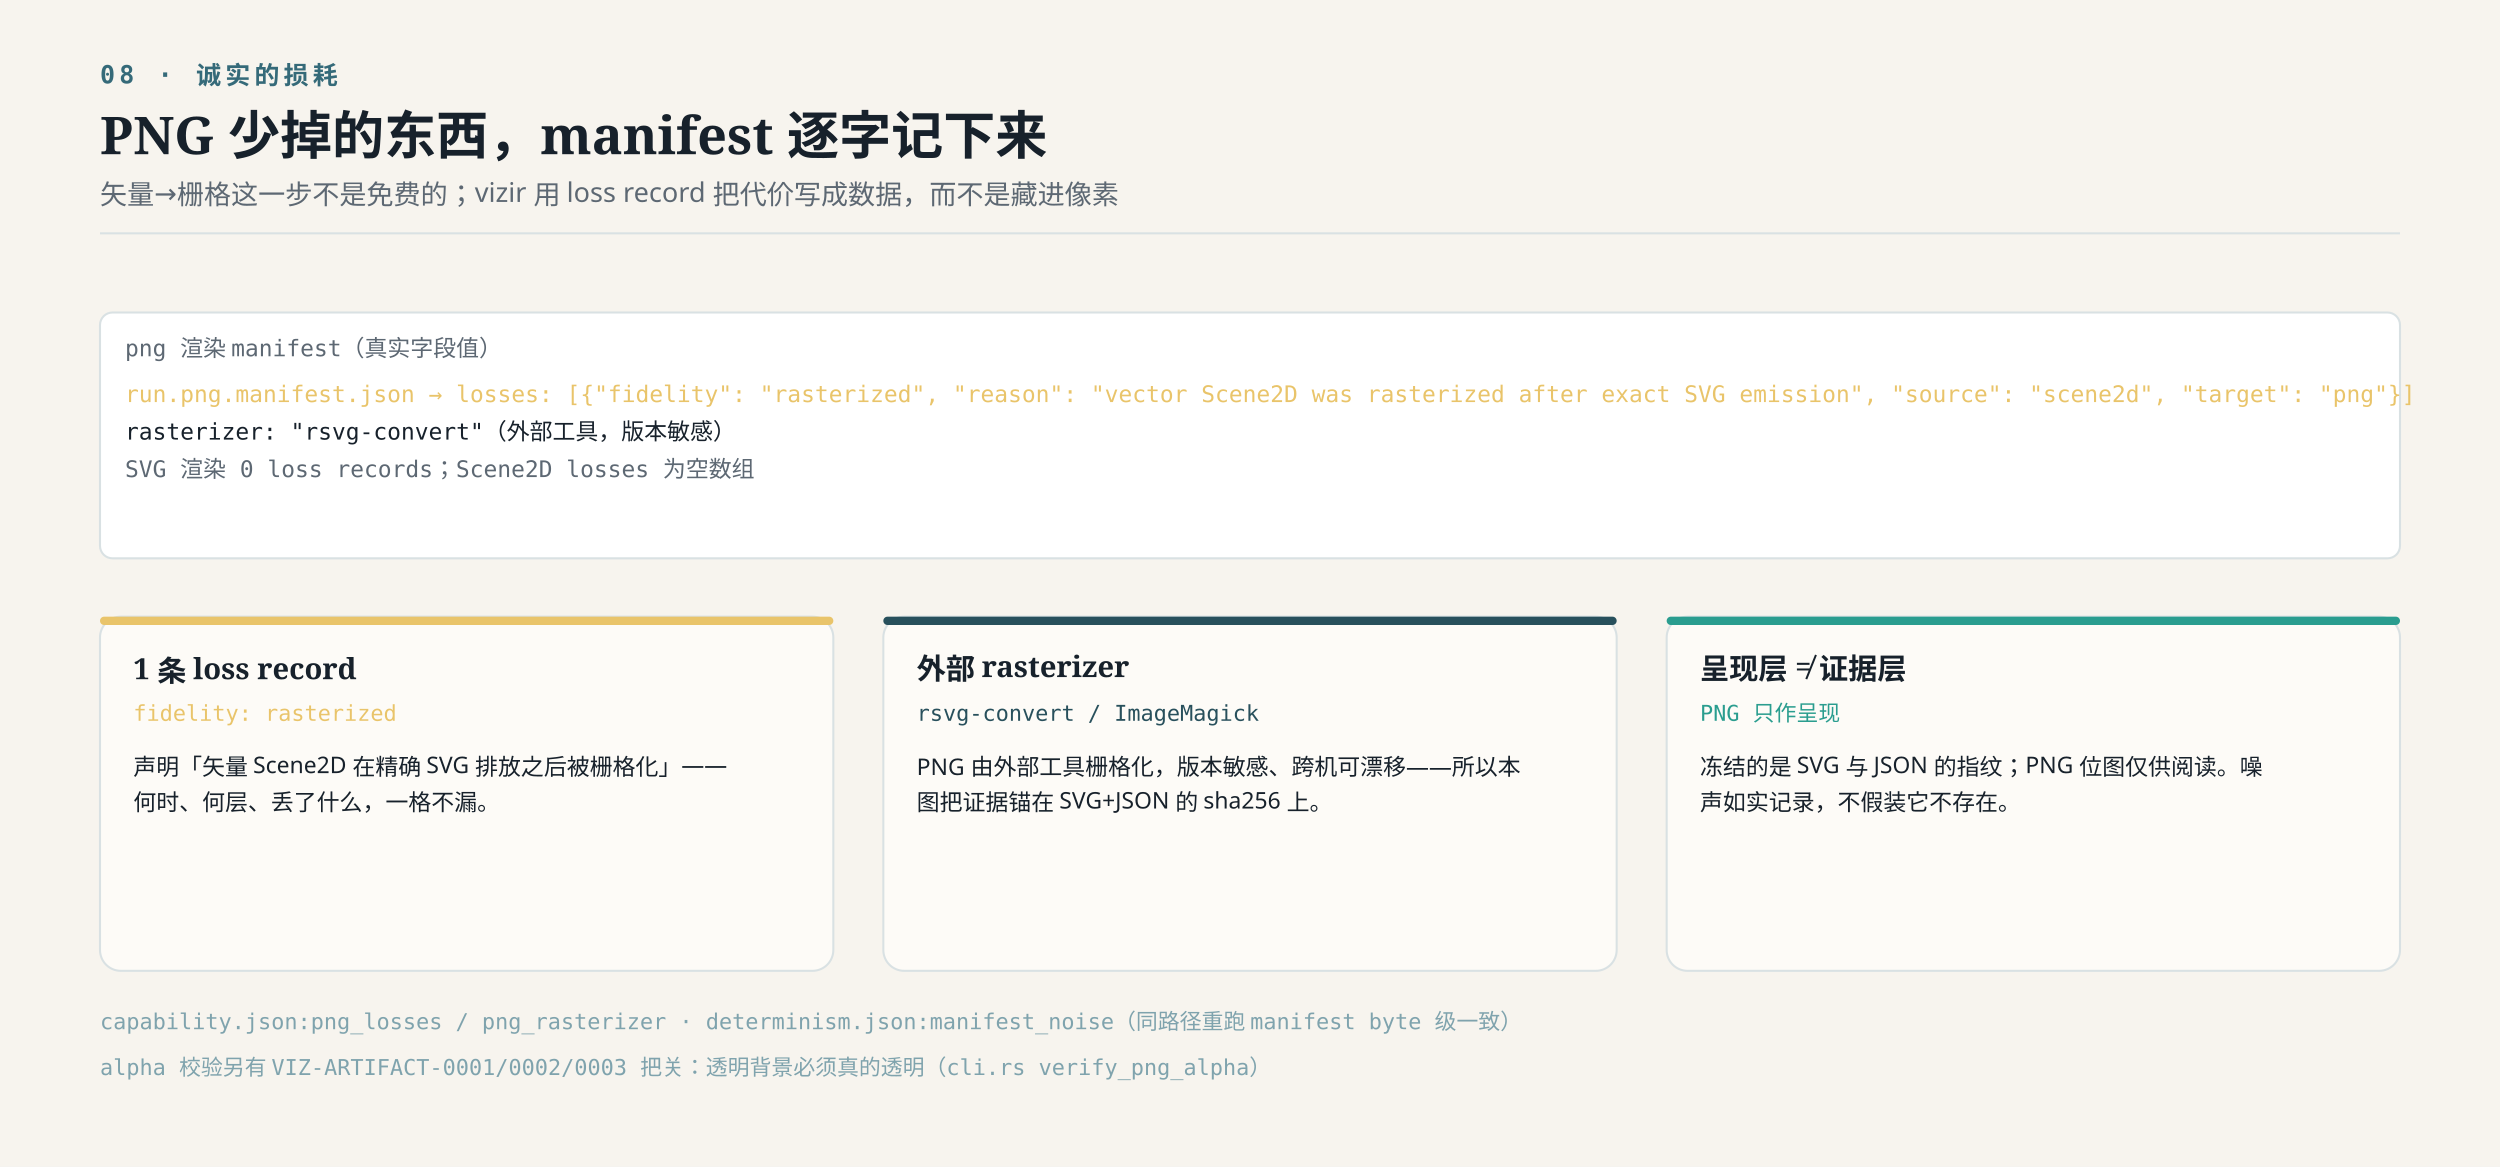
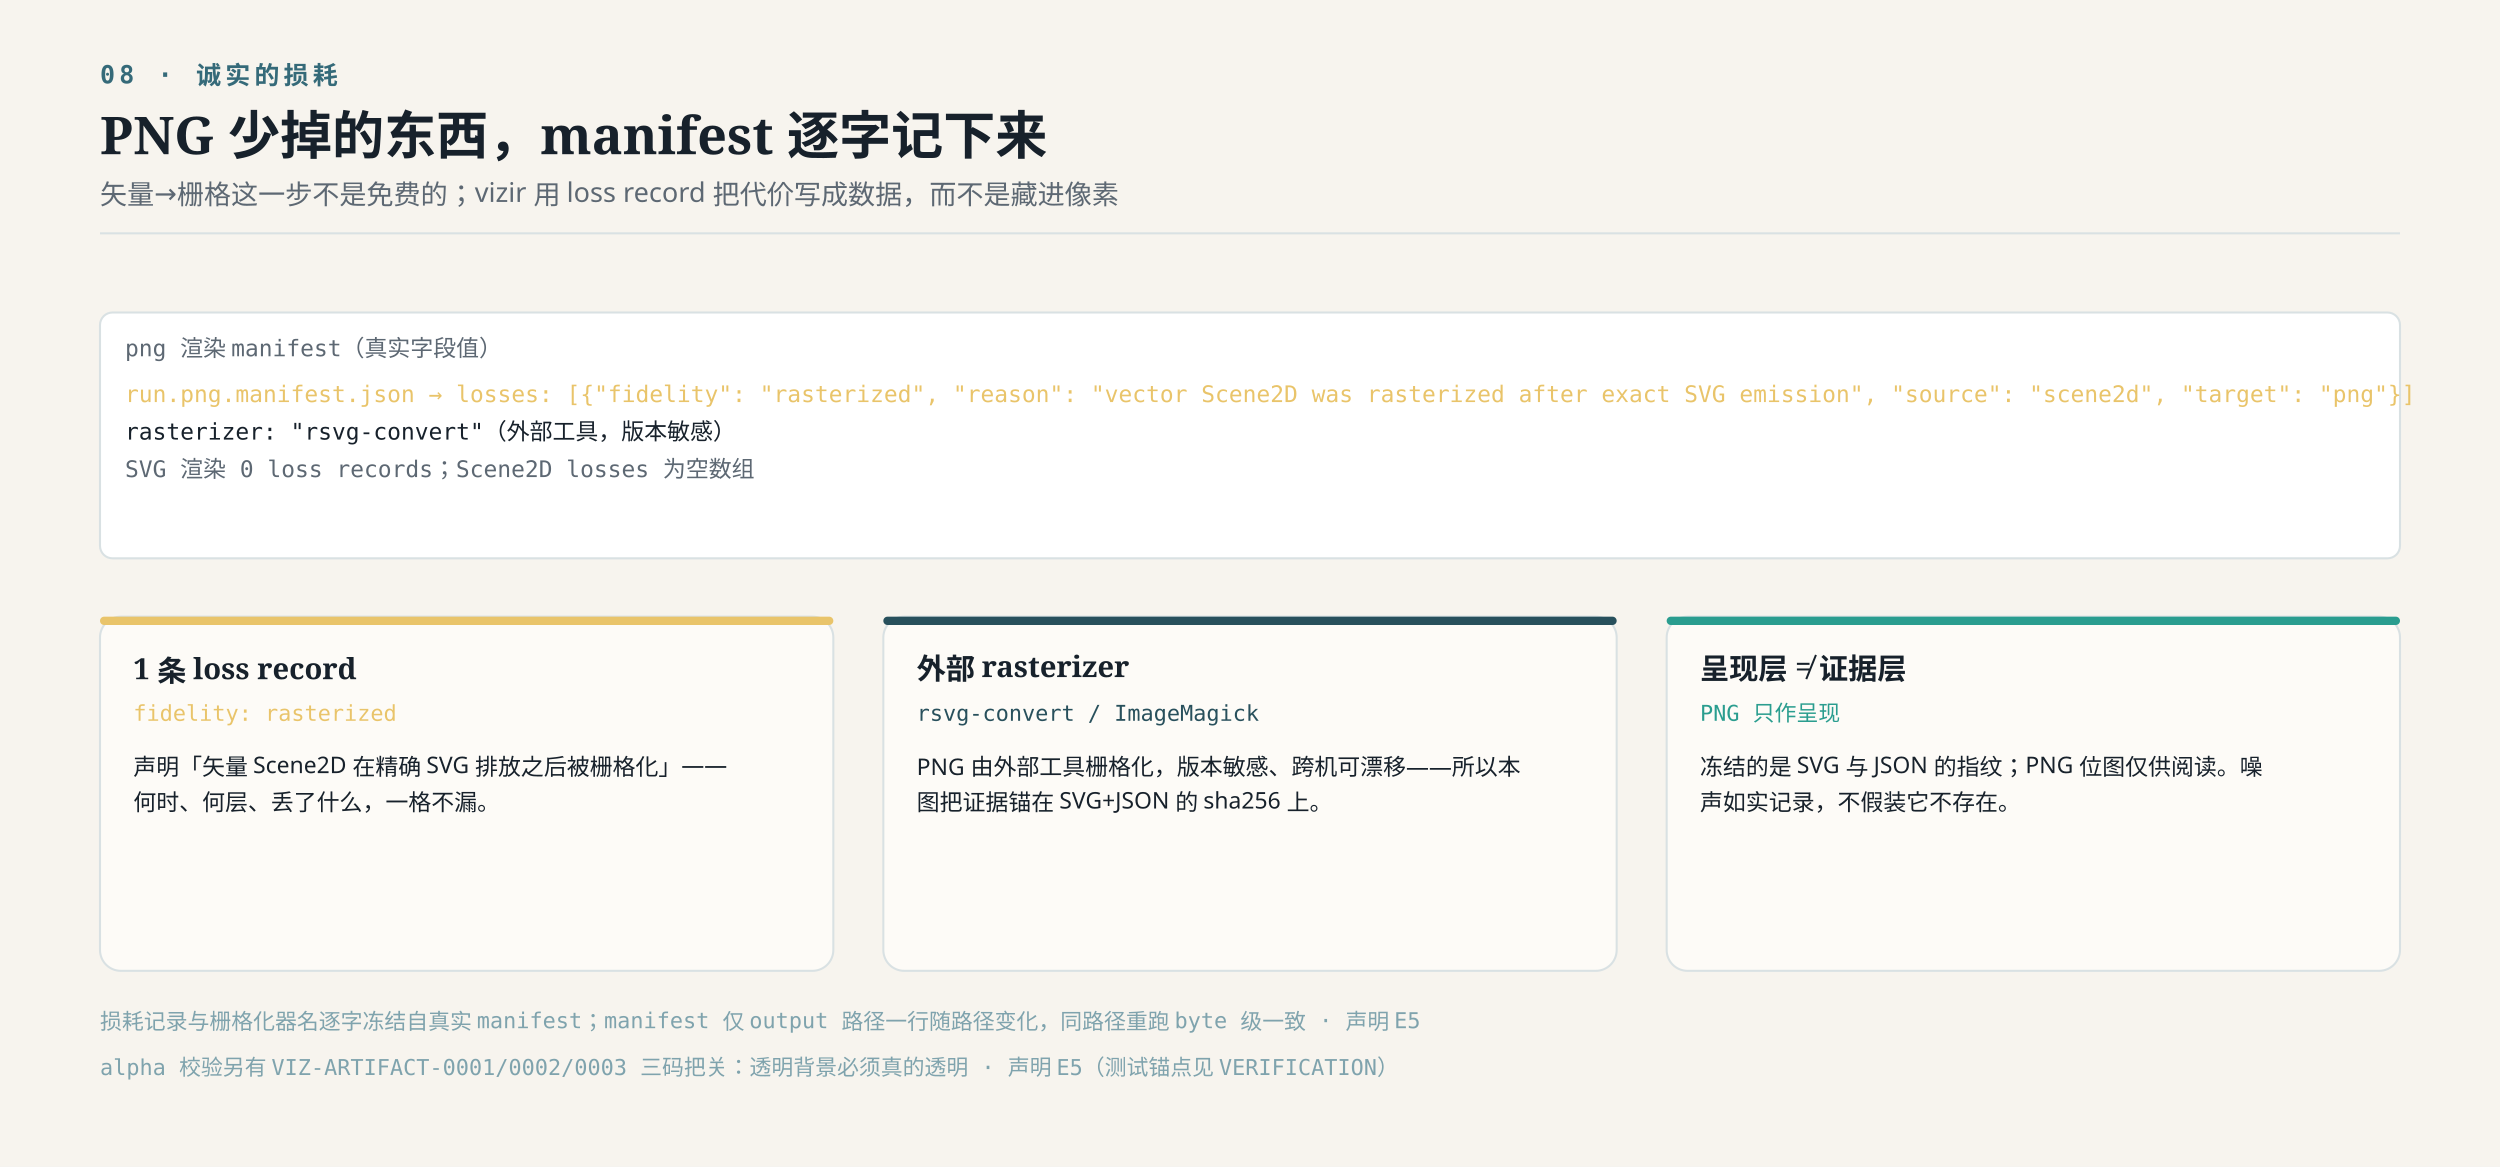
<svg xmlns="http://www.w3.org/2000/svg" viewBox="0 0 1200 560" width="1200" height="560">
  <rect x="0" y="0" width="1200" height="560" fill="#F7F4EE" />
  <text x="48" y="40" font-size="12" fill="#356A79" font-family="'0xProto Nerd Font','SF Mono',Menlo,monospace" font-weight="700" text-anchor="start" letter-spacing="2">08 · 诚实的损耗</text>
  <text x="48" y="74" font-size="25" fill="#17212B" font-family="'Source Han Serif SC','PingFang SC',serif" font-weight="700" text-anchor="start">PNG 少掉的东西，manifest 逐字记下来</text>
  <text x="48" y="98" font-size="13" fill="#5D6873" font-family="'Source Han Sans SC','PingFang SC',sans-serif" font-weight="400" text-anchor="start">矢量→栅格这一步不是免费的；vizir 用 loss record 把代价写成数据，而不是藏进像素</text>
  <line x1="48" y1="112" x2="1152" y2="112" stroke="#D9E1E3" stroke-width="1" />
  <rect x="48" y="150" width="1104" height="118" fill="#FFFFFF" stroke="#D9E1E3" stroke-width="1" rx="6" />
  <text x="60" y="171" font-size="11" fill="#5D6873" font-family="'0xProto Nerd Font','SF Mono',Menlo,monospace" font-weight="400" text-anchor="start">png 渲染 manifest（真实字段值）</text>
  <text x="60" y="193" font-size="11" fill="#E9C46A" font-family="'0xProto Nerd Font','SF Mono',Menlo,monospace" font-weight="400" text-anchor="start">run.png.manifest.json → losses: [{"fidelity": "rasterized", "reason": "vector Scene2D was rasterized after exact SVG emission", "source": "scene2d", "target": "png"}]</text>
  <text x="60" y="211" font-size="11" fill="#17212B" font-family="'0xProto Nerd Font','SF Mono',Menlo,monospace" font-weight="400" text-anchor="start">rasterizer: "rsvg-convert"（外部工具，版本敏感）</text>
  <text x="60" y="229" font-size="11" fill="#5D6873" font-family="'0xProto Nerd Font','SF Mono',Menlo,monospace" font-weight="400" text-anchor="start">SVG 渲染 0 loss records；Scene2D losses 为空数组</text>
  <rect x="48.0" y="296" width="352.0" height="170" fill="#FDFBF7" stroke="#D9E1E3" stroke-width="1" rx="10" />
  <rect x="48.0" y="296" width="352.0" height="4" fill="#E9C46A" rx="2" />
  <text x="64.0" y="326" font-size="14" fill="#17212B" font-family="'Source Han Serif SC','PingFang SC',serif" font-weight="700" text-anchor="start">1 条 loss record</text>
  <text x="64.0" y="346" font-size="10.5" fill="#E9C46A" font-family="'0xProto Nerd Font','SF Mono',Menlo,monospace" font-weight="400" text-anchor="start">fidelity: rasterized</text>
  <text x="64.0" y="372" font-size="11" fill="#17212B" font-family="'Source Han Sans SC','PingFang SC',sans-serif" font-weight="400" text-anchor="start">声明「矢量 Scene2D 在精确 SVG 排放之后被栅格化」——</text>
  <text x="64.0" y="389" font-size="11" fill="#17212B" font-family="'Source Han Sans SC','PingFang SC',sans-serif" font-weight="400" text-anchor="start">何时、何层、丢了什么，一格不漏。</text>
  <rect x="424.0" y="296" width="352.0" height="170" fill="#FDFBF7" stroke="#D9E1E3" stroke-width="1" rx="10" />
  <rect x="424.0" y="296" width="352.0" height="4" fill="#28505C" rx="2" />
  <text x="440.0" y="326" font-size="14" fill="#17212B" font-family="'Source Han Serif SC','PingFang SC',serif" font-weight="700" text-anchor="start">外部 rasterizer</text>
  <text x="440.0" y="346" font-size="10.5" fill="#28505C" font-family="'0xProto Nerd Font','SF Mono',Menlo,monospace" font-weight="400" text-anchor="start">rsvg-convert / ImageMagick</text>
  <text x="440.0" y="372" font-size="11" fill="#17212B" font-family="'Source Han Sans SC','PingFang SC',sans-serif" font-weight="400" text-anchor="start">PNG 由外部工具栅格化，版本敏感、跨机可漂移——所以本</text>
  <text x="440.0" y="389" font-size="11" fill="#17212B" font-family="'Source Han Sans SC','PingFang SC',sans-serif" font-weight="400" text-anchor="start">图把证据锚在 SVG+JSON 的 sha256 上。</text>
  <rect x="800.0" y="296" width="352.0" height="170" fill="#FDFBF7" stroke="#D9E1E3" stroke-width="1" rx="10" />
  <rect x="800.0" y="296" width="352.0" height="4" fill="#2A9D8F" rx="2" />
  <text x="816.0" y="326" font-size="14" fill="#17212B" font-family="'Source Han Serif SC','PingFang SC',serif" font-weight="700" text-anchor="start">呈现层 ≠ 证据层</text>
  <text x="816.0" y="346" font-size="10.5" fill="#2A9D8F" font-family="'0xProto Nerd Font','SF Mono',Menlo,monospace" font-weight="400" text-anchor="start">PNG 只作呈现</text>
  <text x="816.0" y="372" font-size="11" fill="#17212B" font-family="'Source Han Sans SC','PingFang SC',sans-serif" font-weight="400" text-anchor="start">冻结的是 SVG 与 JSON 的指纹；PNG 位图仅供阅读。噪</text>
  <text x="816.0" y="389" font-size="11" fill="#17212B" font-family="'Source Han Sans SC','PingFang SC',sans-serif" font-weight="400" text-anchor="start">声如实记录，不假装它不存在。</text>
-   <text x="48" y="494" font-size="10.5" fill="#7FA3AD" font-family="'0xProto Nerd Font','SF Mono',Menlo,monospace" font-weight="400" text-anchor="start">capability.json:png_losses / png_rasterizer · determinism.json:manifest_noise（同路径重跑 manifest byte 级一致）</text>
-   <text x="48" y="516" font-size="10.5" fill="#7FA3AD" font-family="'0xProto Nerd Font','SF Mono',Menlo,monospace" font-weight="400" text-anchor="start">alpha 校验另有 VIZ-ARTIFACT-0001/0002/0003 把关：透明背景必须真的透明（cli.rs verify_png_alpha）</text>
+   <text x="48" y="494" font-size="10.5" fill="#7FA3AD" font-family="'0xProto Nerd Font','SF Mono',Menlo,monospace" font-weight="400" text-anchor="start">损耗记录与栅格化器名逐字冻结自真实 manifest；manifest 仅 output 路径一行随路径变化，同路径重跑 byte 级一致 · 声明 E5</text>
+   <text x="48" y="516" font-size="10.5" fill="#7FA3AD" font-family="'0xProto Nerd Font','SF Mono',Menlo,monospace" font-weight="400" text-anchor="start">alpha 校验另有 VIZ-ARTIFACT-0001/0002/0003 三码把关：透明背景必须真的透明 · 声明 E5（测试锚点见 VERIFICATION）</text>
</svg>
